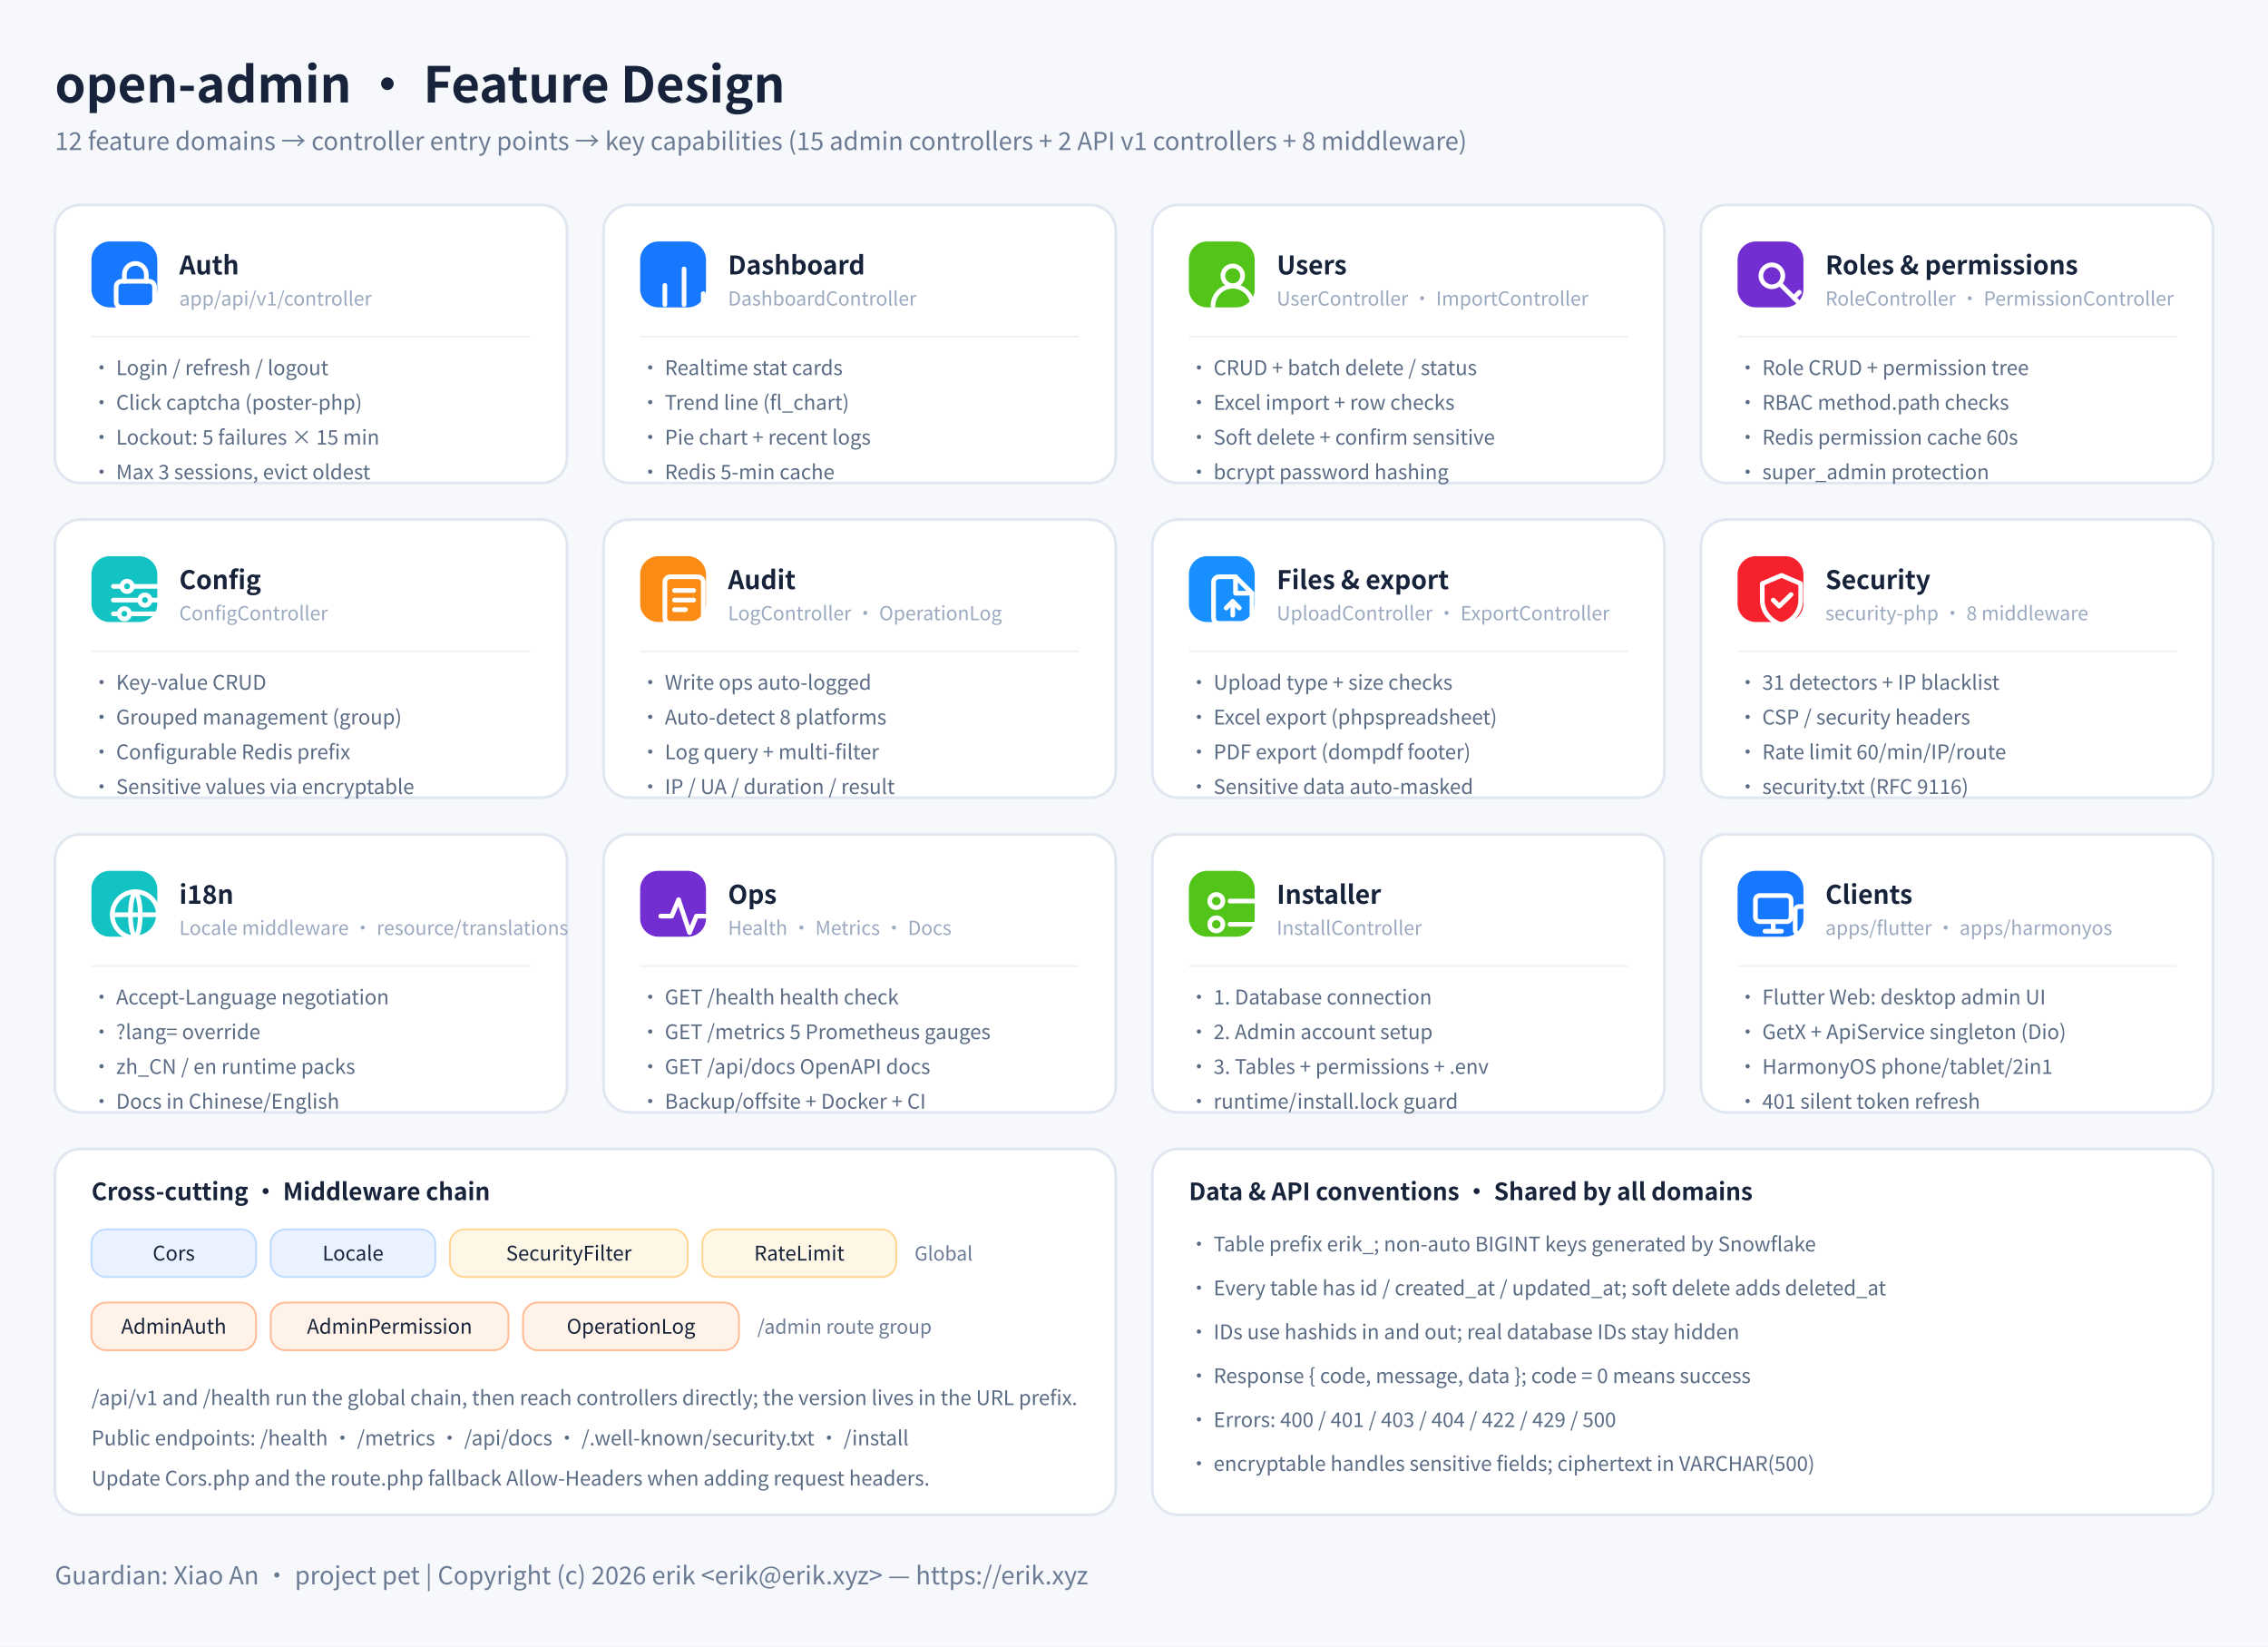
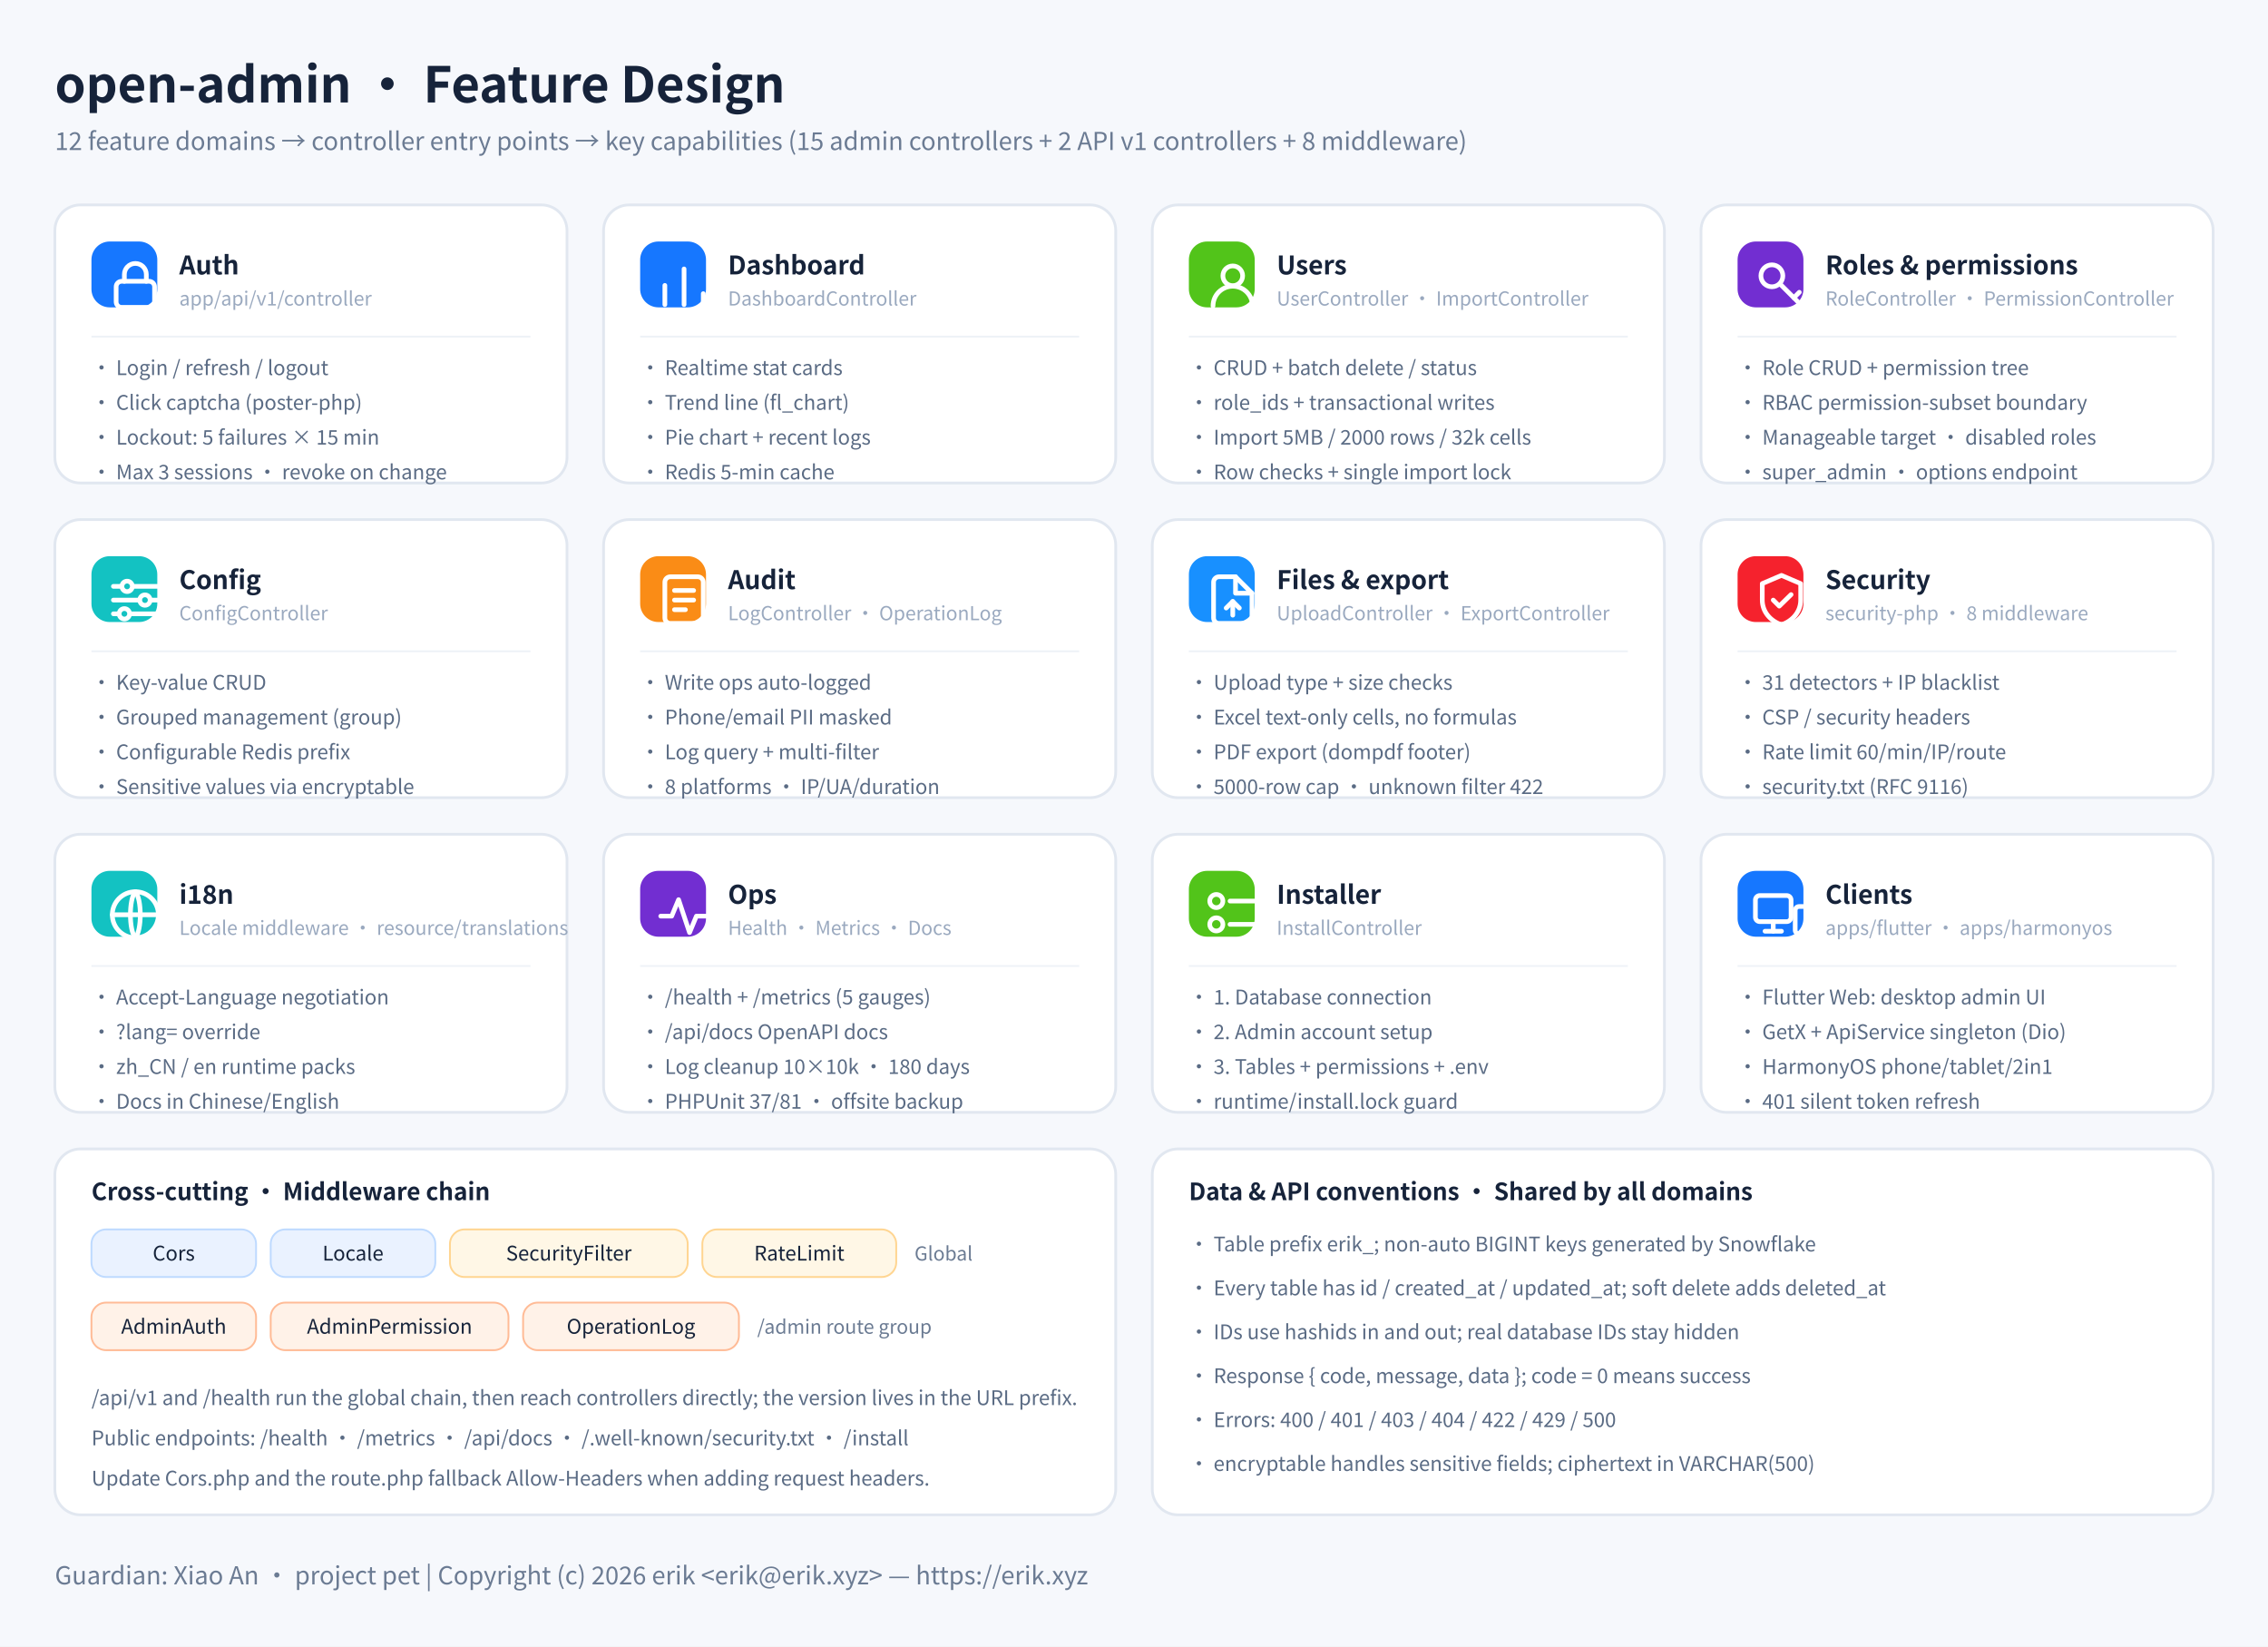
<svg xmlns="http://www.w3.org/2000/svg" viewBox="0 0 1240 900" width="1240" height="900" role="img" aria-label="open-admin feature design diagram">
  <defs>
    <style>
      text { font-family: system-ui, -apple-system, "PingFang SC", "Microsoft YaHei", "Noto Sans CJK SC", "Segoe UI", sans-serif; }
      .t1 { font-size: 27px; font-weight: 700; fill: #16233A; }
      .t2 { font-size: 13.5px; fill: #6B7B93; }
      .card { fill: #FFFFFF; stroke: #E1E7F0; stroke-width: 1.5; }
      .fName { font-size: 14px; font-weight: 700; fill: #16233A; }
      .fWhere { font-size: 10.5px; fill: #9AA9BF; }
      .fItem { font-size: 11px; fill: #5A6B84; }
      .panelT { font-size: 13px; font-weight: 700; fill: #16233A; }
      .chip { font-size: 11px; fill: #16233A; }
      .chipS { font-size: 10.5px; fill: #6B7B93; }
      .ico { fill: none; stroke: #FFFFFF; stroke-width: 1.7; stroke-linecap: round; stroke-linejoin: round; }
    </style>
  </defs>
  <rect width="1240" height="900" fill="#F6F8FC" />
  <text class="t1" x="30" y="56">open-admin · Feature Design</text>
  <text class="t2" x="30" y="82">12 feature domains → controller entry points → key capabilities (15 admin controllers + 2 API v1 controllers + 8 middleware)</text>
  <rect class="card" x="30" y="112" width="280" height="152" rx="14" />
  <rect x="50" y="132" width="36" height="36" rx="10" fill="#1677FF" />
  <g class="ico" transform="translate(56 138) scale(1.5)">
    <rect x="5" y="10.5" width="14" height="9.5" rx="2" />
    <path d="M8 10.5V8a4 4 0 0 1 8 0v2.5" />
  </g>
  <text class="fName" x="98" y="150">Auth</text>
  <text class="fWhere" x="98" y="167">app/api/v1/controller</text>
  <line x1="50" y1="184" x2="290" y2="184" stroke="#EEF2F7" />
  <text class="fItem" x="50" y="205">· Login / refresh / logout</text>
  <text class="fItem" x="50" y="224">· Click captcha (poster-php)</text>
  <text class="fItem" x="50" y="243">· Lockout: 5 failures × 15 min</text>
-   <text class="fItem" x="50" y="262">· Max 3 sessions, evict oldest</text>
+   <text class="fItem" x="50" y="262">· Max 3 sessions · revoke on change</text>
  <rect class="card" x="330" y="112" width="280" height="152" rx="14" />
  <rect x="350" y="132" width="36" height="36" rx="10" fill="#1677FF" />
  <g class="ico" transform="translate(356 138) scale(1.5)">
    <path d="M5 19V12" />
    <path d="M12 19V6" />
    <path d="M19 19v-4" />
  </g>
  <text class="fName" x="398" y="150">Dashboard</text>
  <text class="fWhere" x="398" y="167">DashboardController</text>
  <line x1="350" y1="184" x2="590" y2="184" stroke="#EEF2F7" />
  <text class="fItem" x="350" y="205">· Realtime stat cards</text>
  <text class="fItem" x="350" y="224">· Trend line (fl_chart)</text>
  <text class="fItem" x="350" y="243">· Pie chart + recent logs</text>
  <text class="fItem" x="350" y="262">· Redis 5-min cache</text>
  <rect class="card" x="630" y="112" width="280" height="152" rx="14" />
  <rect x="650" y="132" width="36" height="36" rx="10" fill="#52C41A" />
  <g class="ico" transform="translate(656 138) scale(1.5)">
    <circle cx="12" cy="8.5" r="3.6" />
    <path d="M4.8 19.5a7.2 7.2 0 0 1 14.4 0" />
  </g>
  <text class="fName" x="698" y="150">Users</text>
  <text class="fWhere" x="698" y="167">UserController · ImportController</text>
  <line x1="650" y1="184" x2="890" y2="184" stroke="#EEF2F7" />
  <text class="fItem" x="650" y="205">· CRUD + batch delete / status</text>
-   <text class="fItem" x="650" y="224">· Excel import + row checks</text>
-   <text class="fItem" x="650" y="243">· Soft delete + confirm sensitive</text>
-   <text class="fItem" x="650" y="262">· bcrypt password hashing</text>
+   <text class="fItem" x="650" y="224">· role_ids + transactional writes</text>
+   <text class="fItem" x="650" y="243">· Import 5MB / 2000 rows / 32k cells</text>
+   <text class="fItem" x="650" y="262">· Row checks + single import lock</text>
  <rect class="card" x="930" y="112" width="280" height="152" rx="14" />
  <rect x="950" y="132" width="36" height="36" rx="10" fill="#722ED1" />
  <g class="ico" transform="translate(956 138) scale(1.5)">
    <circle cx="8.5" cy="8.5" r="4" />
    <path d="m11.6 11.6 7.4 7.4" />
    <path d="m16.5 16.5 2-2" />
    <path d="m19 19 1.8-1.8" />
  </g>
  <text class="fName" x="998" y="150">Roles &amp; permissions</text>
  <text class="fWhere" x="998" y="167">RoleController · PermissionController</text>
  <line x1="950" y1="184" x2="1190" y2="184" stroke="#EEF2F7" />
  <text class="fItem" x="950" y="205">· Role CRUD + permission tree</text>
-   <text class="fItem" x="950" y="224">· RBAC method.path checks</text>
-   <text class="fItem" x="950" y="243">· Redis permission cache 60s</text>
-   <text class="fItem" x="950" y="262">· super_admin protection</text>
+   <text class="fItem" x="950" y="224">· RBAC permission-subset boundary</text>
+   <text class="fItem" x="950" y="243">· Manageable target · disabled roles</text>
+   <text class="fItem" x="950" y="262">· super_admin · options endpoint</text>
  <rect class="card" x="30" y="284" width="280" height="152" rx="14" />
  <rect x="50" y="304" width="36" height="36" rx="10" fill="#13C2C2" />
  <g class="ico" transform="translate(56 310) scale(1.5)">
    <path d="M4 7h16" />
    <path d="M4 12h16" />
    <path d="M4 17h16" />
    <circle cx="9" cy="7" r="1.9" fill="#13C2C2" />
    <circle cx="15.5" cy="12" r="1.9" fill="#13C2C2" />
    <circle cx="8" cy="17" r="1.9" fill="#13C2C2" />
  </g>
  <text class="fName" x="98" y="322">Config</text>
  <text class="fWhere" x="98" y="339">ConfigController</text>
  <line x1="50" y1="356" x2="290" y2="356" stroke="#EEF2F7" />
  <text class="fItem" x="50" y="377">· Key-value CRUD</text>
  <text class="fItem" x="50" y="396">· Grouped management (group)</text>
  <text class="fItem" x="50" y="415">· Configurable Redis prefix</text>
  <text class="fItem" x="50" y="434">· Sensitive values via encryptable</text>
  <rect class="card" x="330" y="284" width="280" height="152" rx="14" />
  <rect x="350" y="304" width="36" height="36" rx="10" fill="#FA8C16" />
  <g class="ico" transform="translate(356 310) scale(1.5)">
    <rect x="5" y="3.5" width="14" height="17" rx="2" />
    <path d="M8.5 8.5h7" />
    <path d="M8.5 12h7" />
    <path d="M8.5 15.5h4" />
  </g>
  <text class="fName" x="398" y="322">Audit</text>
  <text class="fWhere" x="398" y="339">LogController · OperationLog</text>
  <line x1="350" y1="356" x2="590" y2="356" stroke="#EEF2F7" />
  <text class="fItem" x="350" y="377">· Write ops auto-logged</text>
-   <text class="fItem" x="350" y="396">· Auto-detect 8 platforms</text>
+   <text class="fItem" x="350" y="396">· Phone/email PII masked</text>
  <text class="fItem" x="350" y="415">· Log query + multi-filter</text>
-   <text class="fItem" x="350" y="434">· IP / UA / duration / result</text>
+   <text class="fItem" x="350" y="434">· 8 platforms · IP/UA/duration</text>
  <rect class="card" x="630" y="284" width="280" height="152" rx="14" />
  <rect x="650" y="304" width="36" height="36" rx="10" fill="#1890FF" />
  <g class="ico" transform="translate(656 310) scale(1.5)">
    <path d="M13 3.5H7A2 2 0 0 0 5 5.5v13a2 2 0 0 0 2 2h10a2 2 0 0 0 2-2V9.5z" />
    <path d="M13 3.5V9.5H19" />
    <path d="M12 17.5v-5" />
    <path d="m9.6 14.9 2.4-2.4 2.4 2.4" />
  </g>
  <text class="fName" x="698" y="322">Files &amp; export</text>
  <text class="fWhere" x="698" y="339">UploadController · ExportController</text>
  <line x1="650" y1="356" x2="890" y2="356" stroke="#EEF2F7" />
  <text class="fItem" x="650" y="377">· Upload type + size checks</text>
-   <text class="fItem" x="650" y="396">· Excel export (phpspreadsheet)</text>
+   <text class="fItem" x="650" y="396">· Excel text-only cells, no formulas</text>
  <text class="fItem" x="650" y="415">· PDF export (dompdf footer)</text>
-   <text class="fItem" x="650" y="434">· Sensitive data auto-masked</text>
+   <text class="fItem" x="650" y="434">· 5000-row cap · unknown filter 422</text>
  <rect class="card" x="930" y="284" width="280" height="152" rx="14" stroke="#FFCCC7" />
  <rect x="950" y="304" width="36" height="36" rx="10" fill="#F5222D" />
  <g class="ico" transform="translate(956 310) scale(1.5)">
    <path d="M12 3 5 6v6c0 4.2 2.9 7.6 7 9 4.1-1.4 7-4.8 7-9V6z" />
    <path d="m9 12 2.2 2.2L15.5 10" />
  </g>
  <text class="fName" x="998" y="322">Security</text>
  <text class="fWhere" x="998" y="339">security-php · 8 middleware</text>
  <line x1="950" y1="356" x2="1190" y2="356" stroke="#EEF2F7" />
  <text class="fItem" x="950" y="377">· 31 detectors + IP blacklist</text>
  <text class="fItem" x="950" y="396">· CSP / security headers</text>
  <text class="fItem" x="950" y="415">· Rate limit 60/min/IP/route</text>
  <text class="fItem" x="950" y="434">· security.txt (RFC 9116)</text>
  <rect class="card" x="30" y="456" width="280" height="152" rx="14" />
  <rect x="50" y="476" width="36" height="36" rx="10" fill="#13C2C2" />
  <g class="ico" transform="translate(56 482) scale(1.5)">
    <circle cx="12" cy="12" r="8.4" />
    <path d="M3.6 12h16.8" />
    <path d="M12 3.6c2.4 2.7 2.4 14.1 0 16.8" />
    <path d="M12 3.6c-2.4 2.7-2.4 14.1 0 16.8" />
  </g>
  <text class="fName" x="98" y="494">i18n</text>
  <text class="fWhere" x="98" y="511">Locale middleware · resource/translations</text>
  <line x1="50" y1="528" x2="290" y2="528" stroke="#EEF2F7" />
  <text class="fItem" x="50" y="549">· Accept-Language negotiation</text>
  <text class="fItem" x="50" y="568">· ?lang= override</text>
  <text class="fItem" x="50" y="587">· zh_CN / en runtime packs</text>
  <text class="fItem" x="50" y="606">· Docs in Chinese/English</text>
  <rect class="card" x="330" y="456" width="280" height="152" rx="14" />
  <rect x="350" y="476" width="36" height="36" rx="10" fill="#722ED1" />
  <g class="ico" transform="translate(356 482) scale(1.5)">
    <path d="M3.5 12.5h4l2.5-6 4 12 2.5-6h4" />
  </g>
  <text class="fName" x="398" y="494">Ops</text>
  <text class="fWhere" x="398" y="511">Health · Metrics · Docs</text>
  <line x1="350" y1="528" x2="590" y2="528" stroke="#EEF2F7" />
-   <text class="fItem" x="350" y="549">· GET /health health check</text>
-   <text class="fItem" x="350" y="568">· GET /metrics 5 Prometheus gauges</text>
-   <text class="fItem" x="350" y="587">· GET /api/docs OpenAPI docs</text>
-   <text class="fItem" x="350" y="606">· Backup/offsite + Docker + CI</text>
+   <text class="fItem" x="350" y="549">· /health + /metrics (5 gauges)</text>
+   <text class="fItem" x="350" y="568">· /api/docs OpenAPI docs</text>
+   <text class="fItem" x="350" y="587">· Log cleanup 10×10k · 180 days</text>
+   <text class="fItem" x="350" y="606">· PHPUnit 37/81 · offsite backup</text>
  <rect class="card" x="630" y="456" width="280" height="152" rx="14" />
  <rect x="650" y="476" width="36" height="36" rx="10" fill="#52C41A" />
  <g class="ico" transform="translate(656 482) scale(1.5)">
    <circle cx="6" cy="7" r="2.4" />
    <circle cx="6" cy="15.5" r="2.4" />
    <path d="M11 7h9" />
    <path d="M11 15.5h9" />
  </g>
  <text class="fName" x="698" y="494">Installer</text>
  <text class="fWhere" x="698" y="511">InstallController</text>
  <line x1="650" y1="528" x2="890" y2="528" stroke="#EEF2F7" />
  <text class="fItem" x="650" y="549">· 1. Database connection</text>
  <text class="fItem" x="650" y="568">· 2. Admin account setup</text>
  <text class="fItem" x="650" y="587">· 3. Tables + permissions + .env</text>
  <text class="fItem" x="650" y="606">· runtime/install.lock guard</text>
  <rect class="card" x="930" y="456" width="280" height="152" rx="14" />
  <rect x="950" y="476" width="36" height="36" rx="10" fill="#1677FF" />
  <g class="ico" transform="translate(956 482) scale(1.5)">
    <rect x="2.5" y="5" width="13" height="9.5" rx="1.6" />
    <path d="M6 18h6" />
    <path d="M9 14.5V18" />
    <rect x="17" y="9" width="4.5" height="10" rx="1.4" />
  </g>
  <text class="fName" x="998" y="494">Clients</text>
  <text class="fWhere" x="998" y="511">apps/flutter · apps/harmonyos</text>
  <line x1="950" y1="528" x2="1190" y2="528" stroke="#EEF2F7" />
  <text class="fItem" x="950" y="549">· Flutter Web: desktop admin UI</text>
  <text class="fItem" x="950" y="568">· GetX + ApiService singleton (Dio)</text>
  <text class="fItem" x="950" y="587">· HarmonyOS phone/tablet/2in1</text>
  <text class="fItem" x="950" y="606">· 401 silent token refresh</text>
  <rect class="card" x="30" y="628" width="580" height="200" rx="14" />
  <text class="panelT" x="50" y="656">Cross-cutting · Middleware chain</text>
  <g>
    <rect x="50" y="672" width="90" height="26" rx="8" fill="#EAF2FF" stroke="#BEDAFF" />
    <text class="chip" x="95" y="689" text-anchor="middle" font-size="11.5">Cors</text>
    <rect x="148" y="672" width="90" height="26" rx="8" fill="#EAF2FF" stroke="#BEDAFF" />
    <text class="chip" x="193" y="689" text-anchor="middle" font-size="11.5">Locale</text>
    <rect x="246" y="672" width="130" height="26" rx="8" fill="#FFF7E6" stroke="#FFD591" />
    <text class="chip" x="311" y="689" text-anchor="middle" font-size="11.5">SecurityFilter</text>
    <rect x="384" y="672" width="106" height="26" rx="8" fill="#FFF7E6" stroke="#FFD591" />
    <text class="chip" x="437" y="689" text-anchor="middle" font-size="11.5">RateLimit</text>
    <text class="chipS" x="500" y="689">Global</text>
  </g>
  <g>
    <rect x="50" y="712" width="90" height="26" rx="8" fill="#FFF2E8" stroke="#FFBB96" />
    <text class="chip" x="95" y="729" text-anchor="middle" font-size="11.5">AdminAuth</text>
    <rect x="148" y="712" width="130" height="26" rx="8" fill="#FFF2E8" stroke="#FFBB96" />
    <text class="chip" x="213" y="729" text-anchor="middle" font-size="11.5">AdminPermission</text>
    <rect x="286" y="712" width="118" height="26" rx="8" fill="#FFF2E8" stroke="#FFBB96" />
    <text class="chip" x="345" y="729" text-anchor="middle" font-size="11.5">OperationLog</text>
    <text class="chipS" x="414" y="729">/admin route group</text>
  </g>
  <text class="fItem" x="50" y="768">/api/v1 and /health run the global chain, then reach controllers directly; the version lives in the URL prefix.</text>
  <text class="fItem" x="50" y="790">Public endpoints: /health · /metrics · /api/docs · /.well-known/security.txt · /install</text>
  <text class="fItem" x="50" y="812">Update Cors.php and the route.php fallback Allow-Headers when adding request headers.</text>
  <rect class="card" x="630" y="628" width="580" height="200" rx="14" />
  <text class="panelT" x="650" y="656">Data &amp; API conventions · Shared by all domains</text>
  <text class="fItem" x="650" y="684">· Table prefix erik_; non-auto BIGINT keys generated by Snowflake</text>
  <text class="fItem" x="650" y="708">· Every table has id / created_at / updated_at; soft delete adds deleted_at</text>
  <text class="fItem" x="650" y="732">· IDs use hashids in and out; real database IDs stay hidden</text>
  <text class="fItem" x="650" y="756">· Response { code, message, data }; code = 0 means success</text>
  <text class="fItem" x="650" y="780">· Errors: 400 / 401 / 403 / 404 / 422 / 429 / 500</text>
  <text class="fItem" x="650" y="804">· encryptable handles sensitive fields; ciphertext in VARCHAR(500)</text>
  <text class="t2" x="30" y="866" font-size="11.5">
    Guardian: Xiao An · project pet | Copyright (c) 2026 erik &lt;erik@erik.xyz&gt; — https://erik.xyz
  </text>
</svg>
